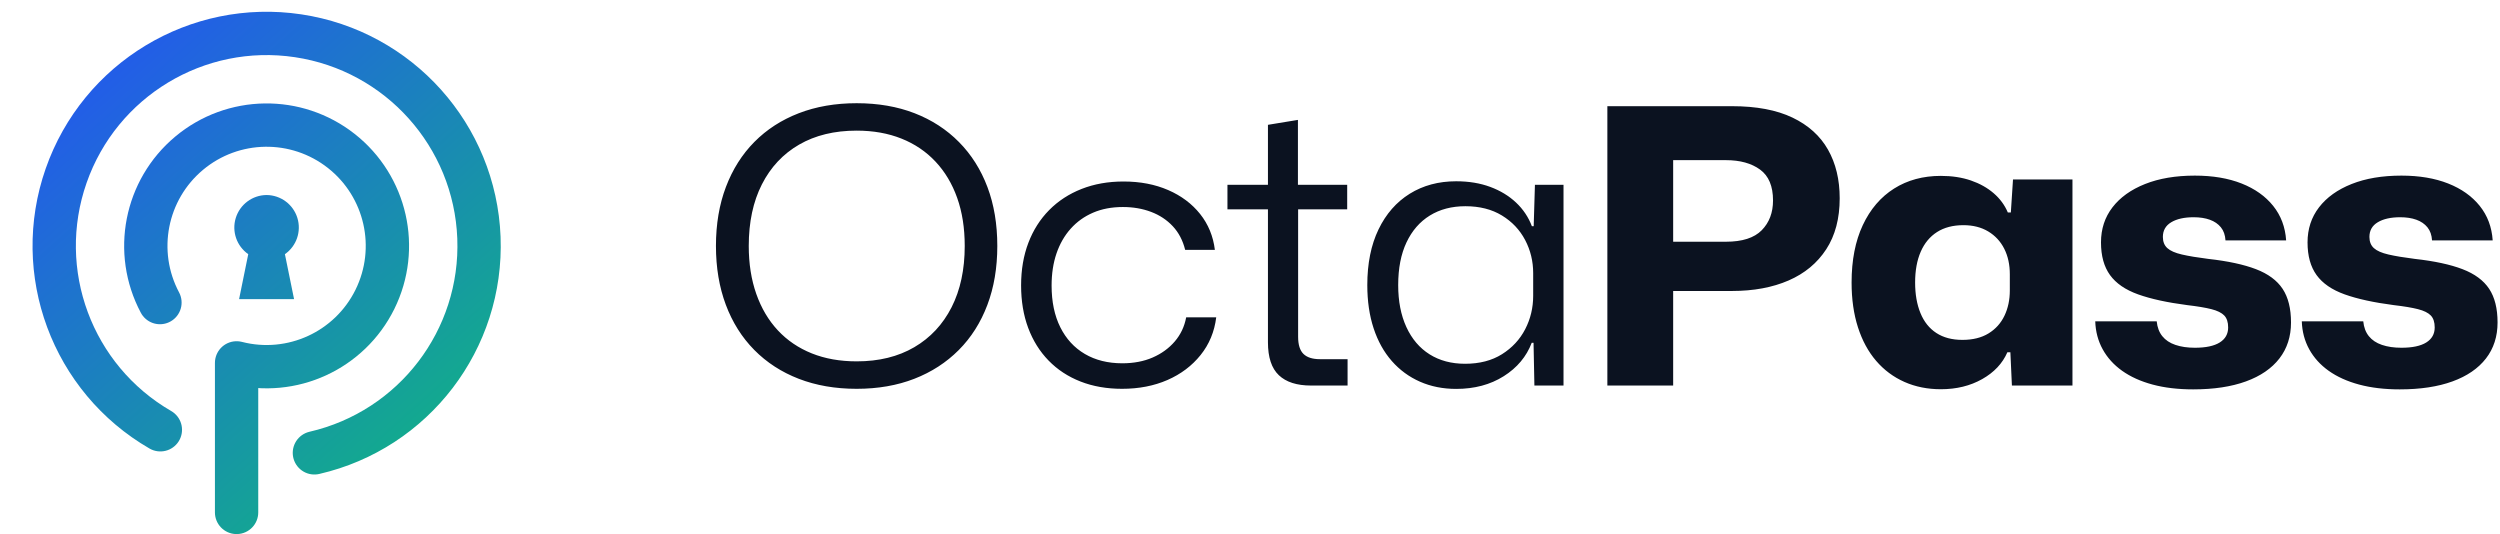
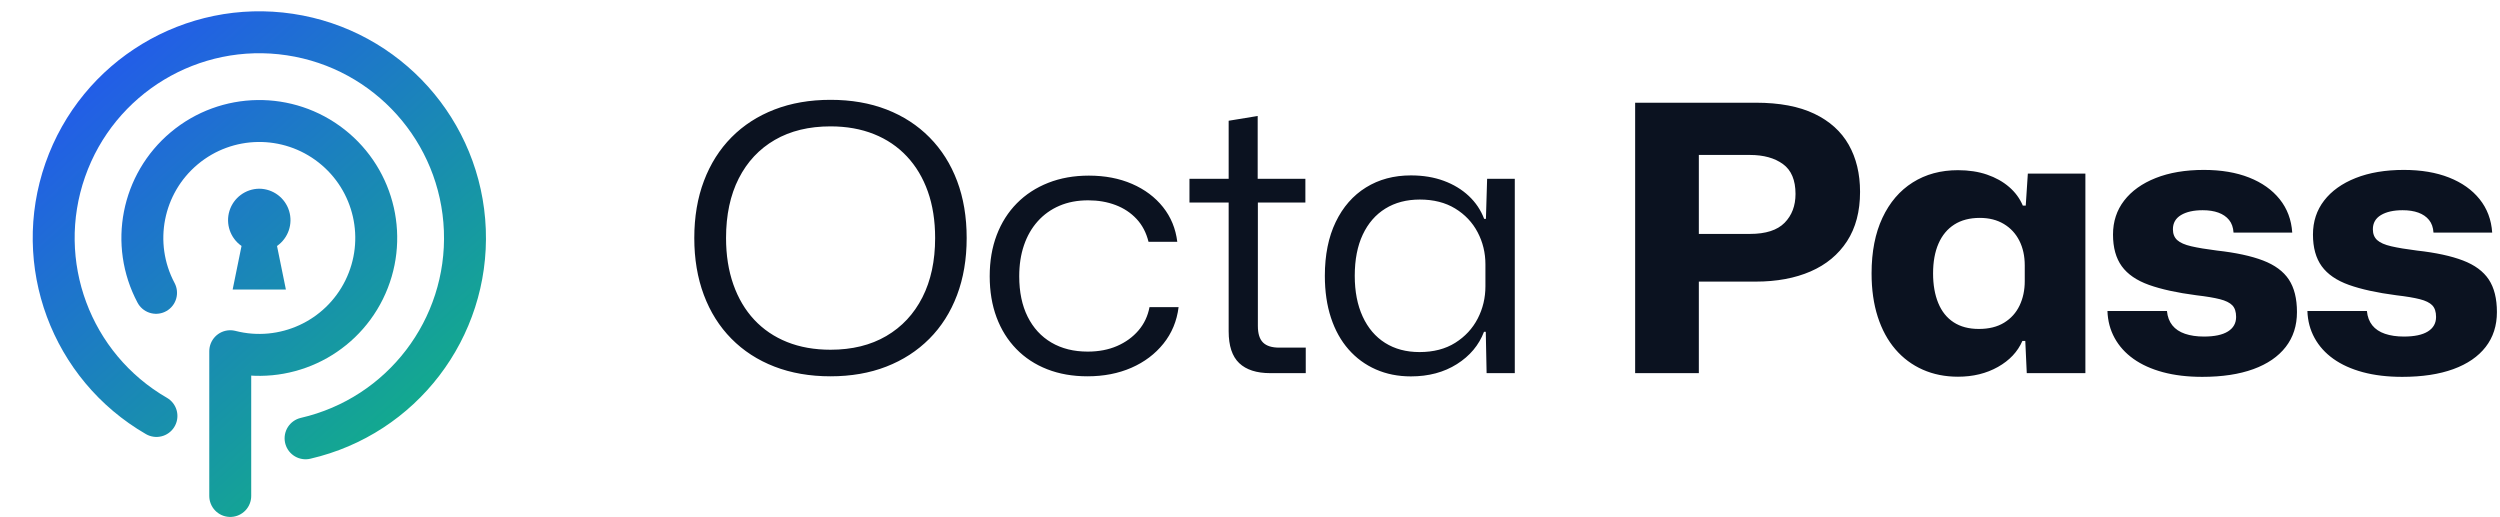
- <svg xmlns="http://www.w3.org/2000/svg" viewBox="0 0 300.1 64" width="300" height="64">
+ <svg xmlns="http://www.w3.org/2000/svg" viewBox="0 0 309.7 64" width="310" height="64">
  <defs>
    <linearGradient id="op-g" x1="8" y1="6" x2="56" y2="60" gradientUnits="userSpaceOnUse">
      <stop offset="0" stop-color="#2456F0" />
      <stop offset="1" stop-color="#10B77F" />
    </linearGradient>
  </defs>
  <g fill="none" stroke="url(#op-g)" stroke-width="5.2" stroke-linecap="round" stroke-linejoin="round">
    <path d="M19.25 51.58A25.5 25.5 0 1 1 37.74 54.35" />
    <path d="M19.20 36.31A14.5 14.5 0 1 1 28.40 43.55L28.4 61.5" />
  </g>
  <path d="M32 23.4a3.9 3.9 0 0 1 2.2 7.1l1.1 5.4h-6.6l1.1-5.4A3.9 3.9 0 0 1 32 23.4Z" fill="url(#op-g)" />
-   <path transform="translate(84 46.27)" d="M18.83 0.392Q14.995 0.392 11.884 -0.811Q8.773 -2.014 6.541 -4.275Q4.31 -6.536 3.126 -9.701Q1.942 -12.866 1.942 -16.756Q1.942 -20.68 3.14 -23.841Q4.337 -27.002 6.556 -29.244Q8.776 -31.486 11.886 -32.689Q14.997 -33.891 18.831 -33.891Q22.688 -33.891 25.787 -32.689Q28.886 -31.486 31.118 -29.227Q33.349 -26.968 34.533 -23.824Q35.717 -20.68 35.717 -16.756Q35.717 -12.832 34.519 -9.667Q33.322 -6.502 31.085 -4.258Q28.847 -2.014 25.754 -0.811Q22.661 0.392 18.83 0.392ZM18.838 -2.903Q22.843 -2.903 25.749 -4.602Q28.655 -6.301 30.231 -9.403Q31.806 -12.506 31.806 -16.756Q31.806 -19.98 30.901 -22.526Q29.996 -25.071 28.3 -26.879Q26.604 -28.688 24.211 -29.644Q21.818 -30.6 18.831 -30.6Q14.83 -30.6 11.93 -28.923Q9.031 -27.245 7.455 -24.144Q5.88 -21.044 5.88 -16.756Q5.88 -13.566 6.786 -10.995Q7.692 -8.425 9.377 -6.62Q11.063 -4.816 13.449 -3.859Q15.835 -2.903 18.838 -2.903ZM50.69 0.392Q47.941 0.392 45.704 -0.483Q43.468 -1.358 41.871 -3Q40.274 -4.641 39.423 -6.921Q38.573 -9.201 38.573 -12.019Q38.573 -14.837 39.444 -17.127Q40.315 -19.416 41.941 -21.062Q43.566 -22.707 45.834 -23.6Q48.101 -24.493 50.87 -24.493Q53.861 -24.493 56.226 -23.466Q58.59 -22.439 60.062 -20.592Q61.533 -18.745 61.833 -16.288H58.267Q57.846 -17.985 56.781 -19.124Q55.717 -20.263 54.177 -20.846Q52.636 -21.43 50.788 -21.43Q48.788 -21.43 47.213 -20.752Q45.637 -20.074 44.521 -18.823Q43.405 -17.572 42.82 -15.853Q42.234 -14.135 42.234 -12.007Q42.234 -9.089 43.278 -6.999Q44.321 -4.908 46.228 -3.79Q48.135 -2.671 50.724 -2.671Q52.768 -2.671 54.365 -3.365Q55.962 -4.059 57.02 -5.293Q58.078 -6.526 58.389 -8.189H61.996Q61.674 -5.598 60.117 -3.66Q58.561 -1.722 56.141 -0.665Q53.721 0.392 50.69 0.392ZM73.369 0.0Q70.821 0.0 69.513 -1.241Q68.204 -2.482 68.204 -5.19V-21.153H63.343V-24.101H68.204V-31.297L71.803 -31.888V-24.101H77.717V-21.153H71.826V-5.855Q71.826 -4.423 72.469 -3.794Q73.111 -3.165 74.45 -3.165H77.763V0.0ZM90.799 0.403Q88.421 0.403 86.456 -0.462Q84.491 -1.327 83.07 -2.946Q81.649 -4.565 80.89 -6.868Q80.131 -9.172 80.131 -12.064Q80.131 -15.947 81.477 -18.74Q82.823 -21.533 85.23 -23.027Q87.636 -24.52 90.796 -24.52Q93.066 -24.52 94.884 -23.847Q96.701 -23.173 97.984 -21.967Q99.267 -20.761 99.885 -19.131H100.105L100.253 -24.101H103.684V0.0H100.189L100.086 -5.13H99.867Q98.92 -2.642 96.506 -1.12Q94.092 0.403 90.799 0.403ZM91.869 -2.614Q94.474 -2.614 96.301 -3.763Q98.128 -4.913 99.085 -6.765Q100.043 -8.618 100.043 -10.77V-13.491Q100.043 -15.632 99.077 -17.469Q98.112 -19.305 96.289 -20.416Q94.466 -21.526 91.909 -21.526Q89.446 -21.526 87.637 -20.408Q85.829 -19.291 84.834 -17.182Q83.839 -15.073 83.839 -12.064Q83.839 -9.153 84.822 -7.018Q85.805 -4.882 87.606 -3.748Q89.408 -2.614 91.869 -2.614Z M108.948 0.0V-33.534H123.91Q128.306 -33.534 131.166 -32.166Q134.025 -30.799 135.431 -28.32Q136.837 -25.841 136.837 -22.479Q136.837 -18.844 135.222 -16.36Q133.606 -13.875 130.704 -12.613Q127.802 -11.351 123.899 -11.351H116.184V-17.264H123.184Q126.124 -17.264 127.479 -18.643Q128.834 -20.022 128.834 -22.219Q128.834 -24.791 127.28 -25.923Q125.727 -27.056 123.184 -27.056H115.644L116.846 -28.244V0.0ZM148.98 0.442Q146.586 0.442 144.609 -0.434Q142.632 -1.311 141.211 -2.965Q139.791 -4.62 139.028 -6.994Q138.265 -9.369 138.265 -12.364Q138.265 -16.39 139.611 -19.258Q140.957 -22.126 143.367 -23.646Q145.777 -25.167 148.977 -25.167Q150.978 -25.167 152.576 -24.62Q154.173 -24.072 155.315 -23.09Q156.457 -22.107 157.019 -20.776H157.382L157.641 -24.74H164.778V0.0H157.509L157.326 -3.992H156.964Q156.089 -1.984 153.937 -0.771Q151.786 0.442 148.98 0.442ZM151.57 -5.481Q153.437 -5.481 154.705 -6.259Q155.974 -7.038 156.616 -8.382Q157.259 -9.727 157.259 -11.406V-13.362Q157.259 -15.094 156.592 -16.417Q155.925 -17.741 154.669 -18.496Q153.413 -19.251 151.691 -19.251Q149.814 -19.251 148.525 -18.428Q147.235 -17.605 146.563 -16.064Q145.891 -14.522 145.891 -12.364Q145.891 -10.258 146.531 -8.697Q147.171 -7.136 148.438 -6.309Q149.705 -5.481 151.57 -5.481ZM179.27 0.46Q176.545 0.46 174.397 -0.118Q172.249 -0.696 170.741 -1.77Q169.234 -2.844 168.404 -4.356Q167.573 -5.867 167.514 -7.706H174.892Q174.996 -6.631 175.562 -5.927Q176.128 -5.222 177.133 -4.88Q178.139 -4.537 179.477 -4.537Q181.44 -4.537 182.454 -5.169Q183.468 -5.802 183.468 -6.97Q183.468 -7.924 182.997 -8.411Q182.525 -8.898 181.46 -9.169Q180.396 -9.44 178.555 -9.655Q174.947 -10.125 172.659 -10.944Q170.371 -11.763 169.287 -13.261Q168.203 -14.76 168.203 -17.183Q168.203 -19.604 169.584 -21.396Q170.964 -23.188 173.497 -24.194Q176.029 -25.2 179.473 -25.2Q182.683 -25.2 185.079 -24.255Q187.474 -23.309 188.872 -21.566Q190.27 -19.822 190.428 -17.425H183.148Q183.09 -18.386 182.596 -18.994Q182.102 -19.602 181.272 -19.903Q180.443 -20.203 179.324 -20.203Q177.642 -20.203 176.637 -19.603Q175.631 -19.002 175.631 -17.84Q175.631 -16.983 176.168 -16.496Q176.706 -16.008 177.918 -15.729Q179.131 -15.449 181.087 -15.202Q184.61 -14.81 186.804 -13.97Q188.997 -13.13 190.005 -11.608Q191.013 -10.085 191.013 -7.571Q191.013 -5.049 189.621 -3.251Q188.229 -1.453 185.601 -0.496Q182.973 0.46 179.27 0.46ZM204.064 0.46Q201.339 0.46 199.191 -0.118Q197.043 -0.696 195.535 -1.77Q194.028 -2.844 193.198 -4.356Q192.367 -5.867 192.308 -7.706H199.686Q199.79 -6.631 200.356 -5.927Q200.922 -5.222 201.927 -4.88Q202.933 -4.537 204.271 -4.537Q206.234 -4.537 207.248 -5.169Q208.262 -5.802 208.262 -6.97Q208.262 -7.924 207.791 -8.411Q207.319 -8.898 206.254 -9.169Q205.19 -9.44 203.349 -9.655Q199.741 -10.125 197.453 -10.944Q195.165 -11.763 194.081 -13.261Q192.997 -14.76 192.997 -17.183Q192.997 -19.604 194.378 -21.396Q195.758 -23.188 198.291 -24.194Q200.823 -25.2 204.267 -25.2Q207.477 -25.2 209.873 -24.255Q212.268 -23.309 213.666 -21.566Q215.064 -19.822 215.222 -17.425H207.942Q207.884 -18.386 207.39 -18.994Q206.896 -19.602 206.066 -19.903Q205.237 -20.203 204.118 -20.203Q202.436 -20.203 201.431 -19.603Q200.425 -19.002 200.425 -17.84Q200.425 -16.983 200.962 -16.496Q201.5 -16.008 202.712 -15.729Q203.925 -15.449 205.881 -15.202Q209.404 -14.81 211.598 -13.97Q213.791 -13.13 214.799 -11.608Q215.807 -10.085 215.807 -7.571Q215.807 -5.049 214.415 -3.251Q213.023 -1.453 210.395 -0.496Q207.767 0.46 204.064 0.46Z" fill="#0B1220" />
+   <path transform="translate(84 46.27)" d="M18.83 0.392Q14.995 0.392 11.884 -0.811Q8.773 -2.014 6.541 -4.275Q4.31 -6.536 3.126 -9.701Q1.942 -12.866 1.942 -16.756Q1.942 -20.68 3.14 -23.841Q4.337 -27.002 6.556 -29.244Q8.776 -31.486 11.886 -32.689Q14.997 -33.891 18.831 -33.891Q22.688 -33.891 25.787 -32.689Q28.886 -31.486 31.118 -29.227Q33.349 -26.968 34.533 -23.824Q35.717 -20.68 35.717 -16.756Q35.717 -12.832 34.519 -9.667Q33.322 -6.502 31.085 -4.258Q28.847 -2.014 25.754 -0.811Q22.661 0.392 18.83 0.392ZM18.838 -2.903Q22.843 -2.903 25.749 -4.602Q28.655 -6.301 30.231 -9.403Q31.806 -12.506 31.806 -16.756Q31.806 -19.98 30.901 -22.526Q29.996 -25.071 28.3 -26.879Q26.604 -28.688 24.211 -29.644Q21.818 -30.6 18.831 -30.6Q14.83 -30.6 11.93 -28.923Q9.031 -27.245 7.455 -24.144Q5.88 -21.044 5.88 -16.756Q5.88 -13.566 6.786 -10.995Q7.692 -8.425 9.377 -6.62Q11.063 -4.816 13.449 -3.859Q15.835 -2.903 18.838 -2.903ZM50.69 0.392Q47.941 0.392 45.704 -0.483Q43.468 -1.358 41.871 -3Q40.274 -4.641 39.423 -6.921Q38.573 -9.201 38.573 -12.019Q38.573 -14.837 39.444 -17.127Q40.315 -19.416 41.941 -21.062Q43.566 -22.707 45.834 -23.6Q48.101 -24.493 50.87 -24.493Q53.861 -24.493 56.226 -23.466Q58.59 -22.439 60.062 -20.592Q61.533 -18.745 61.833 -16.288H58.267Q57.846 -17.985 56.781 -19.124Q55.717 -20.263 54.177 -20.846Q52.636 -21.43 50.788 -21.43Q48.788 -21.43 47.213 -20.752Q45.637 -20.074 44.521 -18.823Q43.405 -17.572 42.82 -15.853Q42.234 -14.135 42.234 -12.007Q42.234 -9.089 43.278 -6.999Q44.321 -4.908 46.228 -3.79Q48.135 -2.671 50.724 -2.671Q52.768 -2.671 54.365 -3.365Q55.962 -4.059 57.02 -5.293Q58.078 -6.526 58.389 -8.189H61.996Q61.674 -5.598 60.117 -3.66Q58.561 -1.722 56.141 -0.665Q53.721 0.392 50.69 0.392ZM73.369 0.0Q70.821 0.0 69.513 -1.241Q68.204 -2.482 68.204 -5.19V-21.153H63.343V-24.101H68.204V-31.297L71.803 -31.888V-24.101H77.717V-21.153H71.826V-5.855Q71.826 -4.423 72.469 -3.794Q73.111 -3.165 74.45 -3.165H77.763V0.0ZM90.799 0.403Q88.421 0.403 86.456 -0.462Q84.491 -1.327 83.07 -2.946Q81.649 -4.565 80.89 -6.868Q80.131 -9.172 80.131 -12.064Q80.131 -15.947 81.477 -18.74Q82.823 -21.533 85.23 -23.027Q87.636 -24.52 90.796 -24.52Q93.066 -24.52 94.884 -23.847Q96.701 -23.173 97.984 -21.967Q99.267 -20.761 99.885 -19.131H100.105L100.253 -24.101H103.684V0.0H100.189L100.086 -5.13H99.867Q98.92 -2.642 96.506 -1.12Q94.092 0.403 90.799 0.403ZM91.869 -2.614Q94.474 -2.614 96.301 -3.763Q98.128 -4.913 99.085 -6.765Q100.043 -8.618 100.043 -10.77V-13.491Q100.043 -15.632 99.077 -17.469Q98.112 -19.305 96.289 -20.416Q94.466 -21.526 91.909 -21.526Q89.446 -21.526 87.637 -20.408Q85.829 -19.291 84.834 -17.182Q83.839 -15.073 83.839 -12.064Q83.839 -9.153 84.822 -7.018Q85.805 -4.882 87.606 -3.748Q89.408 -2.614 91.869 -2.614Z M118.608 0.0V-33.534H133.57Q137.966 -33.534 140.826 -32.166Q143.685 -30.799 145.091 -28.32Q146.497 -25.841 146.497 -22.479Q146.497 -18.844 144.882 -16.36Q143.266 -13.875 140.364 -12.613Q137.462 -11.351 133.559 -11.351H125.844V-17.264H132.844Q135.784 -17.264 137.139 -18.643Q138.494 -20.022 138.494 -22.219Q138.494 -24.791 136.94 -25.923Q135.387 -27.056 132.844 -27.056H125.304L126.506 -28.244V0.0ZM158.64 0.442Q156.246 0.442 154.269 -0.434Q152.292 -1.311 150.871 -2.965Q149.451 -4.62 148.688 -6.994Q147.925 -9.369 147.925 -12.364Q147.925 -16.39 149.271 -19.258Q150.617 -22.126 153.027 -23.646Q155.437 -25.167 158.637 -25.167Q160.638 -25.167 162.236 -24.62Q163.833 -24.072 164.975 -23.09Q166.117 -22.107 166.679 -20.776H167.042L167.301 -24.74H174.438V0.0H167.169L166.986 -3.992H166.624Q165.749 -1.984 163.597 -0.771Q161.446 0.442 158.64 0.442ZM161.23 -5.481Q163.097 -5.481 164.365 -6.259Q165.634 -7.038 166.276 -8.382Q166.919 -9.727 166.919 -11.406V-13.362Q166.919 -15.094 166.252 -16.417Q165.585 -17.741 164.329 -18.496Q163.073 -19.251 161.351 -19.251Q159.474 -19.251 158.185 -18.428Q156.895 -17.605 156.223 -16.064Q155.551 -14.522 155.551 -12.364Q155.551 -10.258 156.191 -8.697Q156.831 -7.136 158.098 -6.309Q159.365 -5.481 161.23 -5.481ZM188.93 0.46Q186.205 0.46 184.057 -0.118Q181.909 -0.696 180.401 -1.77Q178.894 -2.844 178.064 -4.356Q177.233 -5.867 177.174 -7.706H184.552Q184.656 -6.631 185.222 -5.927Q185.788 -5.222 186.793 -4.88Q187.799 -4.537 189.137 -4.537Q191.1 -4.537 192.114 -5.169Q193.128 -5.802 193.128 -6.97Q193.128 -7.924 192.657 -8.411Q192.185 -8.898 191.12 -9.169Q190.056 -9.44 188.215 -9.655Q184.607 -10.125 182.319 -10.944Q180.031 -11.763 178.947 -13.261Q177.863 -14.76 177.863 -17.183Q177.863 -19.604 179.244 -21.396Q180.624 -23.188 183.157 -24.194Q185.689 -25.2 189.133 -25.2Q192.343 -25.2 194.739 -24.255Q197.134 -23.309 198.532 -21.566Q199.93 -19.822 200.088 -17.425H192.808Q192.75 -18.386 192.256 -18.994Q191.762 -19.602 190.932 -19.903Q190.103 -20.203 188.984 -20.203Q187.302 -20.203 186.297 -19.603Q185.291 -19.002 185.291 -17.84Q185.291 -16.983 185.828 -16.496Q186.366 -16.008 187.578 -15.729Q188.791 -15.449 190.747 -15.202Q194.27 -14.81 196.464 -13.97Q198.657 -13.13 199.665 -11.608Q200.673 -10.085 200.673 -7.571Q200.673 -5.049 199.281 -3.251Q197.889 -1.453 195.261 -0.496Q192.633 0.46 188.93 0.46ZM213.724 0.46Q210.999 0.46 208.851 -0.118Q206.703 -0.696 205.195 -1.77Q203.688 -2.844 202.858 -4.356Q202.027 -5.867 201.968 -7.706H209.346Q209.45 -6.631 210.016 -5.927Q210.582 -5.222 211.587 -4.88Q212.593 -4.537 213.931 -4.537Q215.894 -4.537 216.908 -5.169Q217.922 -5.802 217.922 -6.97Q217.922 -7.924 217.451 -8.411Q216.979 -8.898 215.914 -9.169Q214.85 -9.44 213.009 -9.655Q209.401 -10.125 207.113 -10.944Q204.825 -11.763 203.741 -13.261Q202.657 -14.76 202.657 -17.183Q202.657 -19.604 204.038 -21.396Q205.418 -23.188 207.951 -24.194Q210.483 -25.2 213.927 -25.2Q217.137 -25.2 219.533 -24.255Q221.928 -23.309 223.326 -21.566Q224.724 -19.822 224.882 -17.425H217.602Q217.544 -18.386 217.05 -18.994Q216.556 -19.602 215.726 -19.903Q214.897 -20.203 213.778 -20.203Q212.096 -20.203 211.091 -19.603Q210.085 -19.002 210.085 -17.84Q210.085 -16.983 210.622 -16.496Q211.16 -16.008 212.372 -15.729Q213.585 -15.449 215.541 -15.202Q219.064 -14.81 221.258 -13.97Q223.451 -13.13 224.459 -11.608Q225.467 -10.085 225.467 -7.571Q225.467 -5.049 224.075 -3.251Q222.683 -1.453 220.055 -0.496Q217.427 0.46 213.724 0.46Z" fill="#0B1220" />
</svg>
